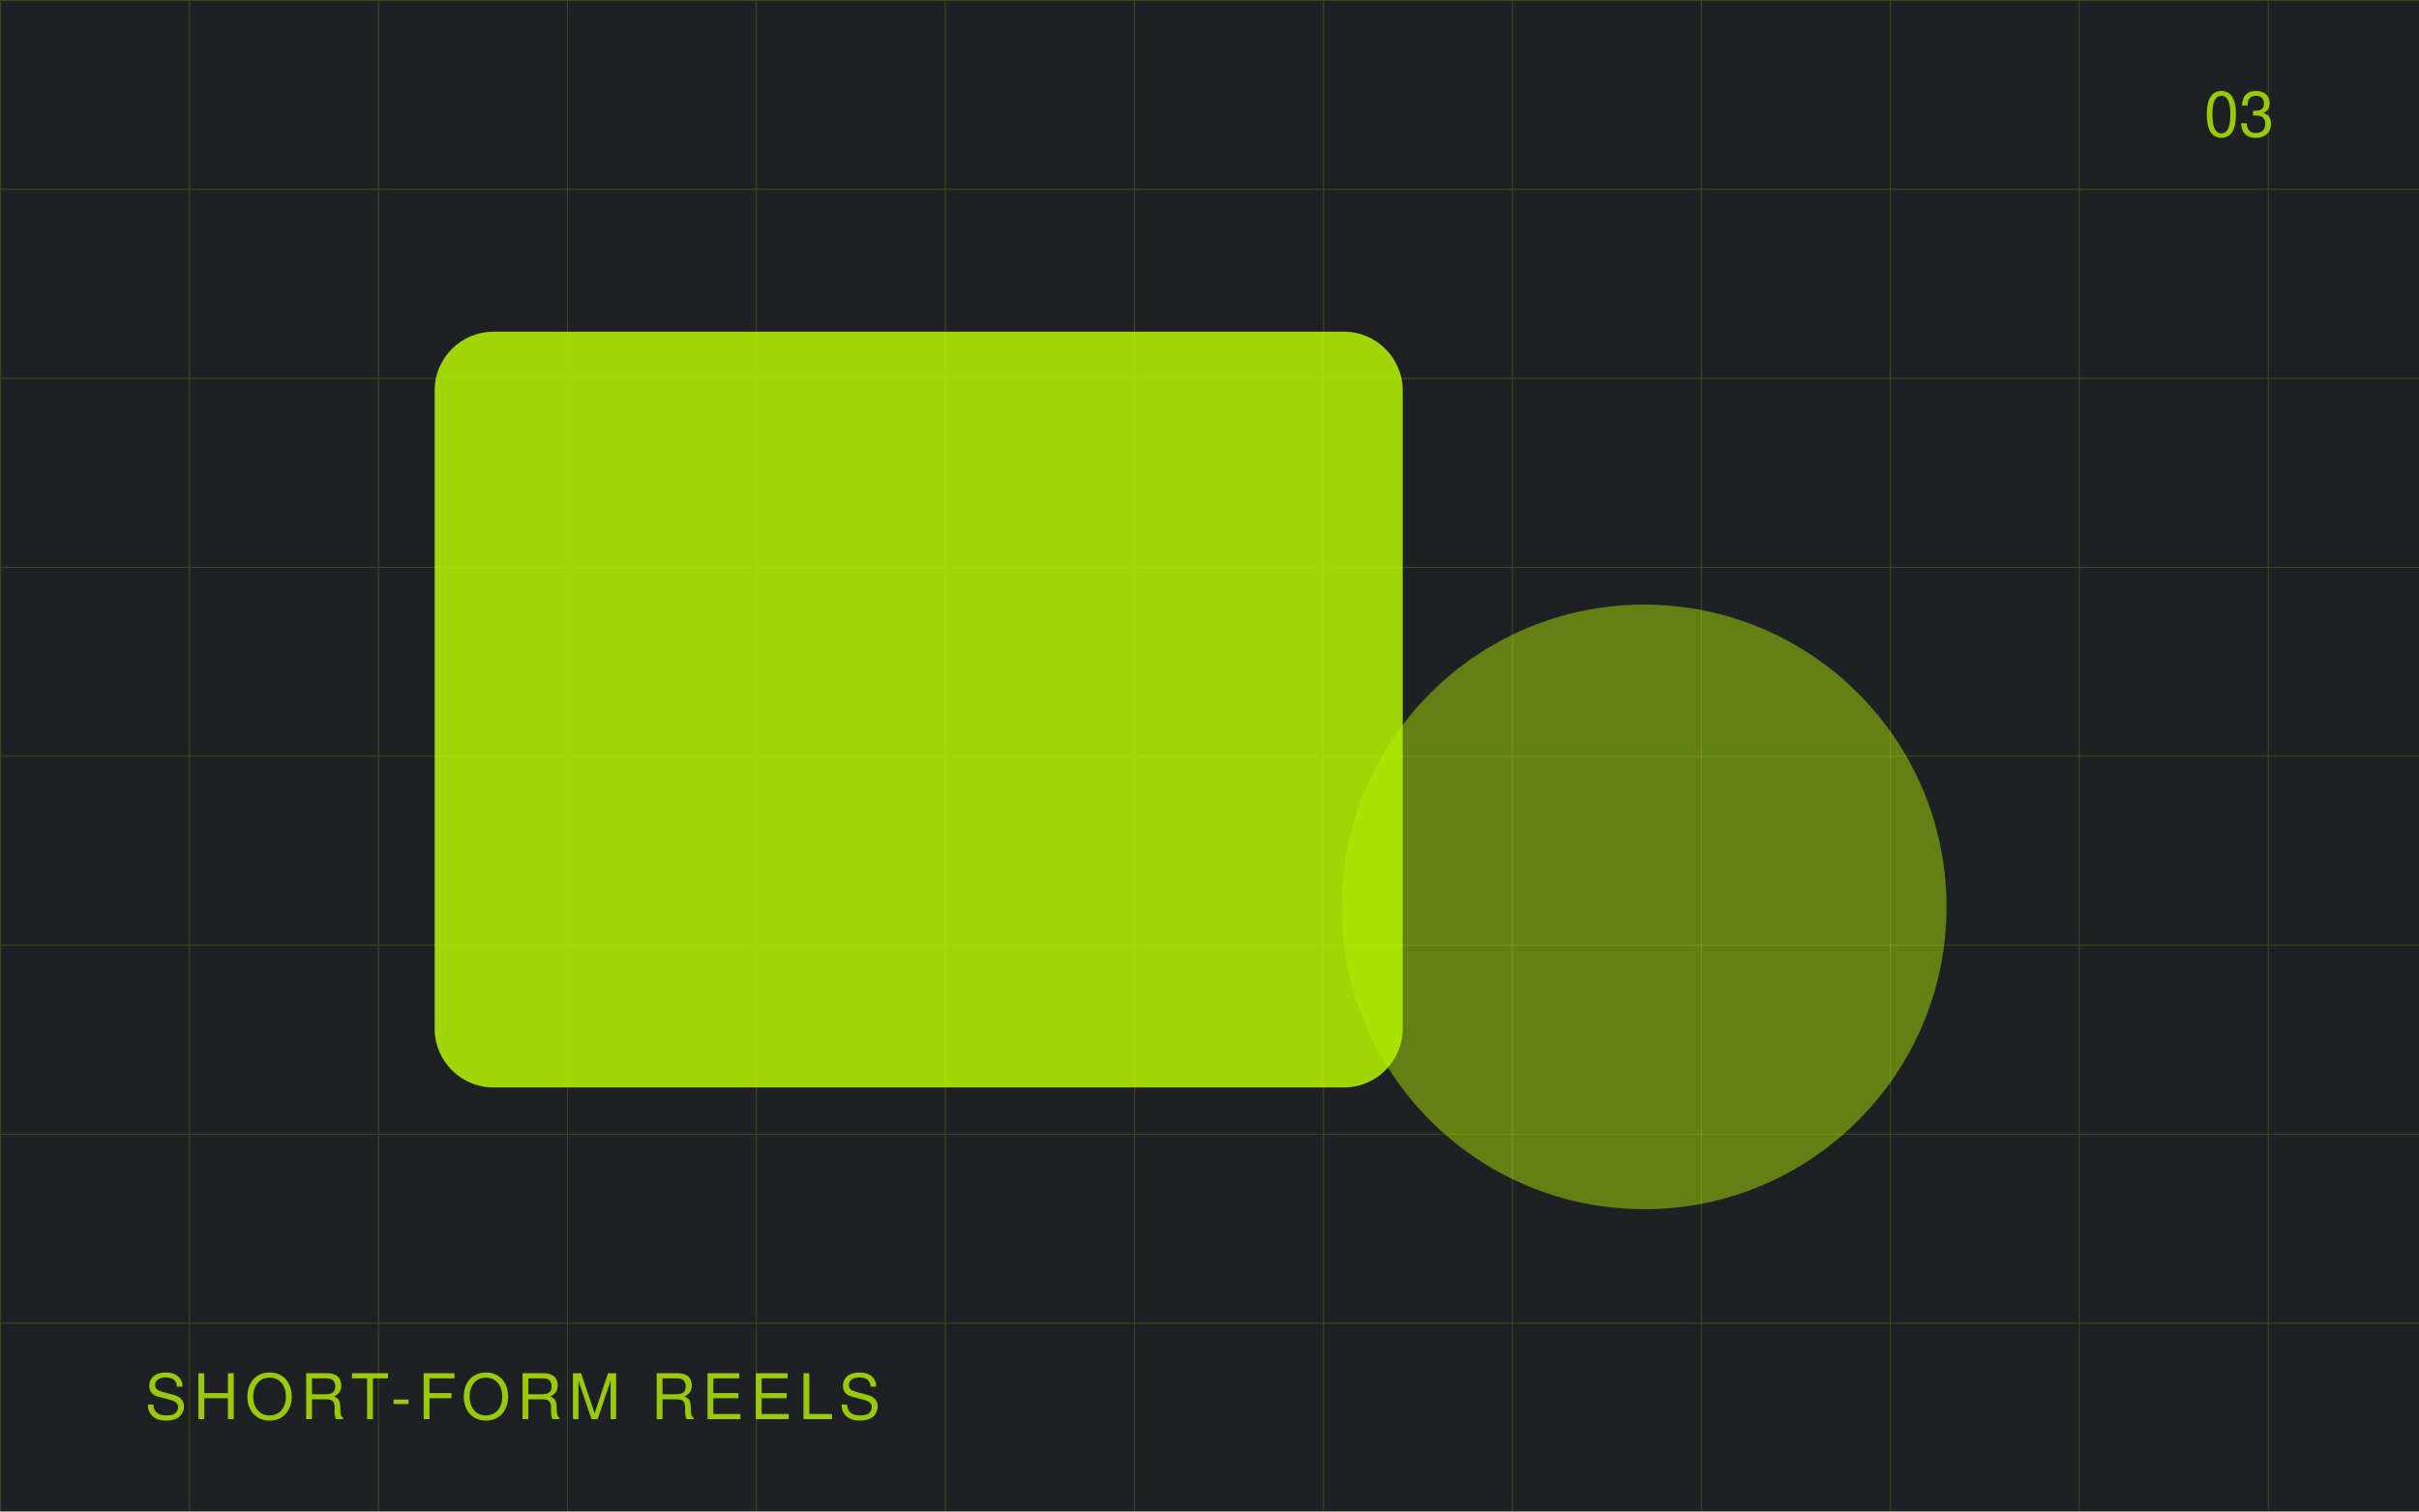
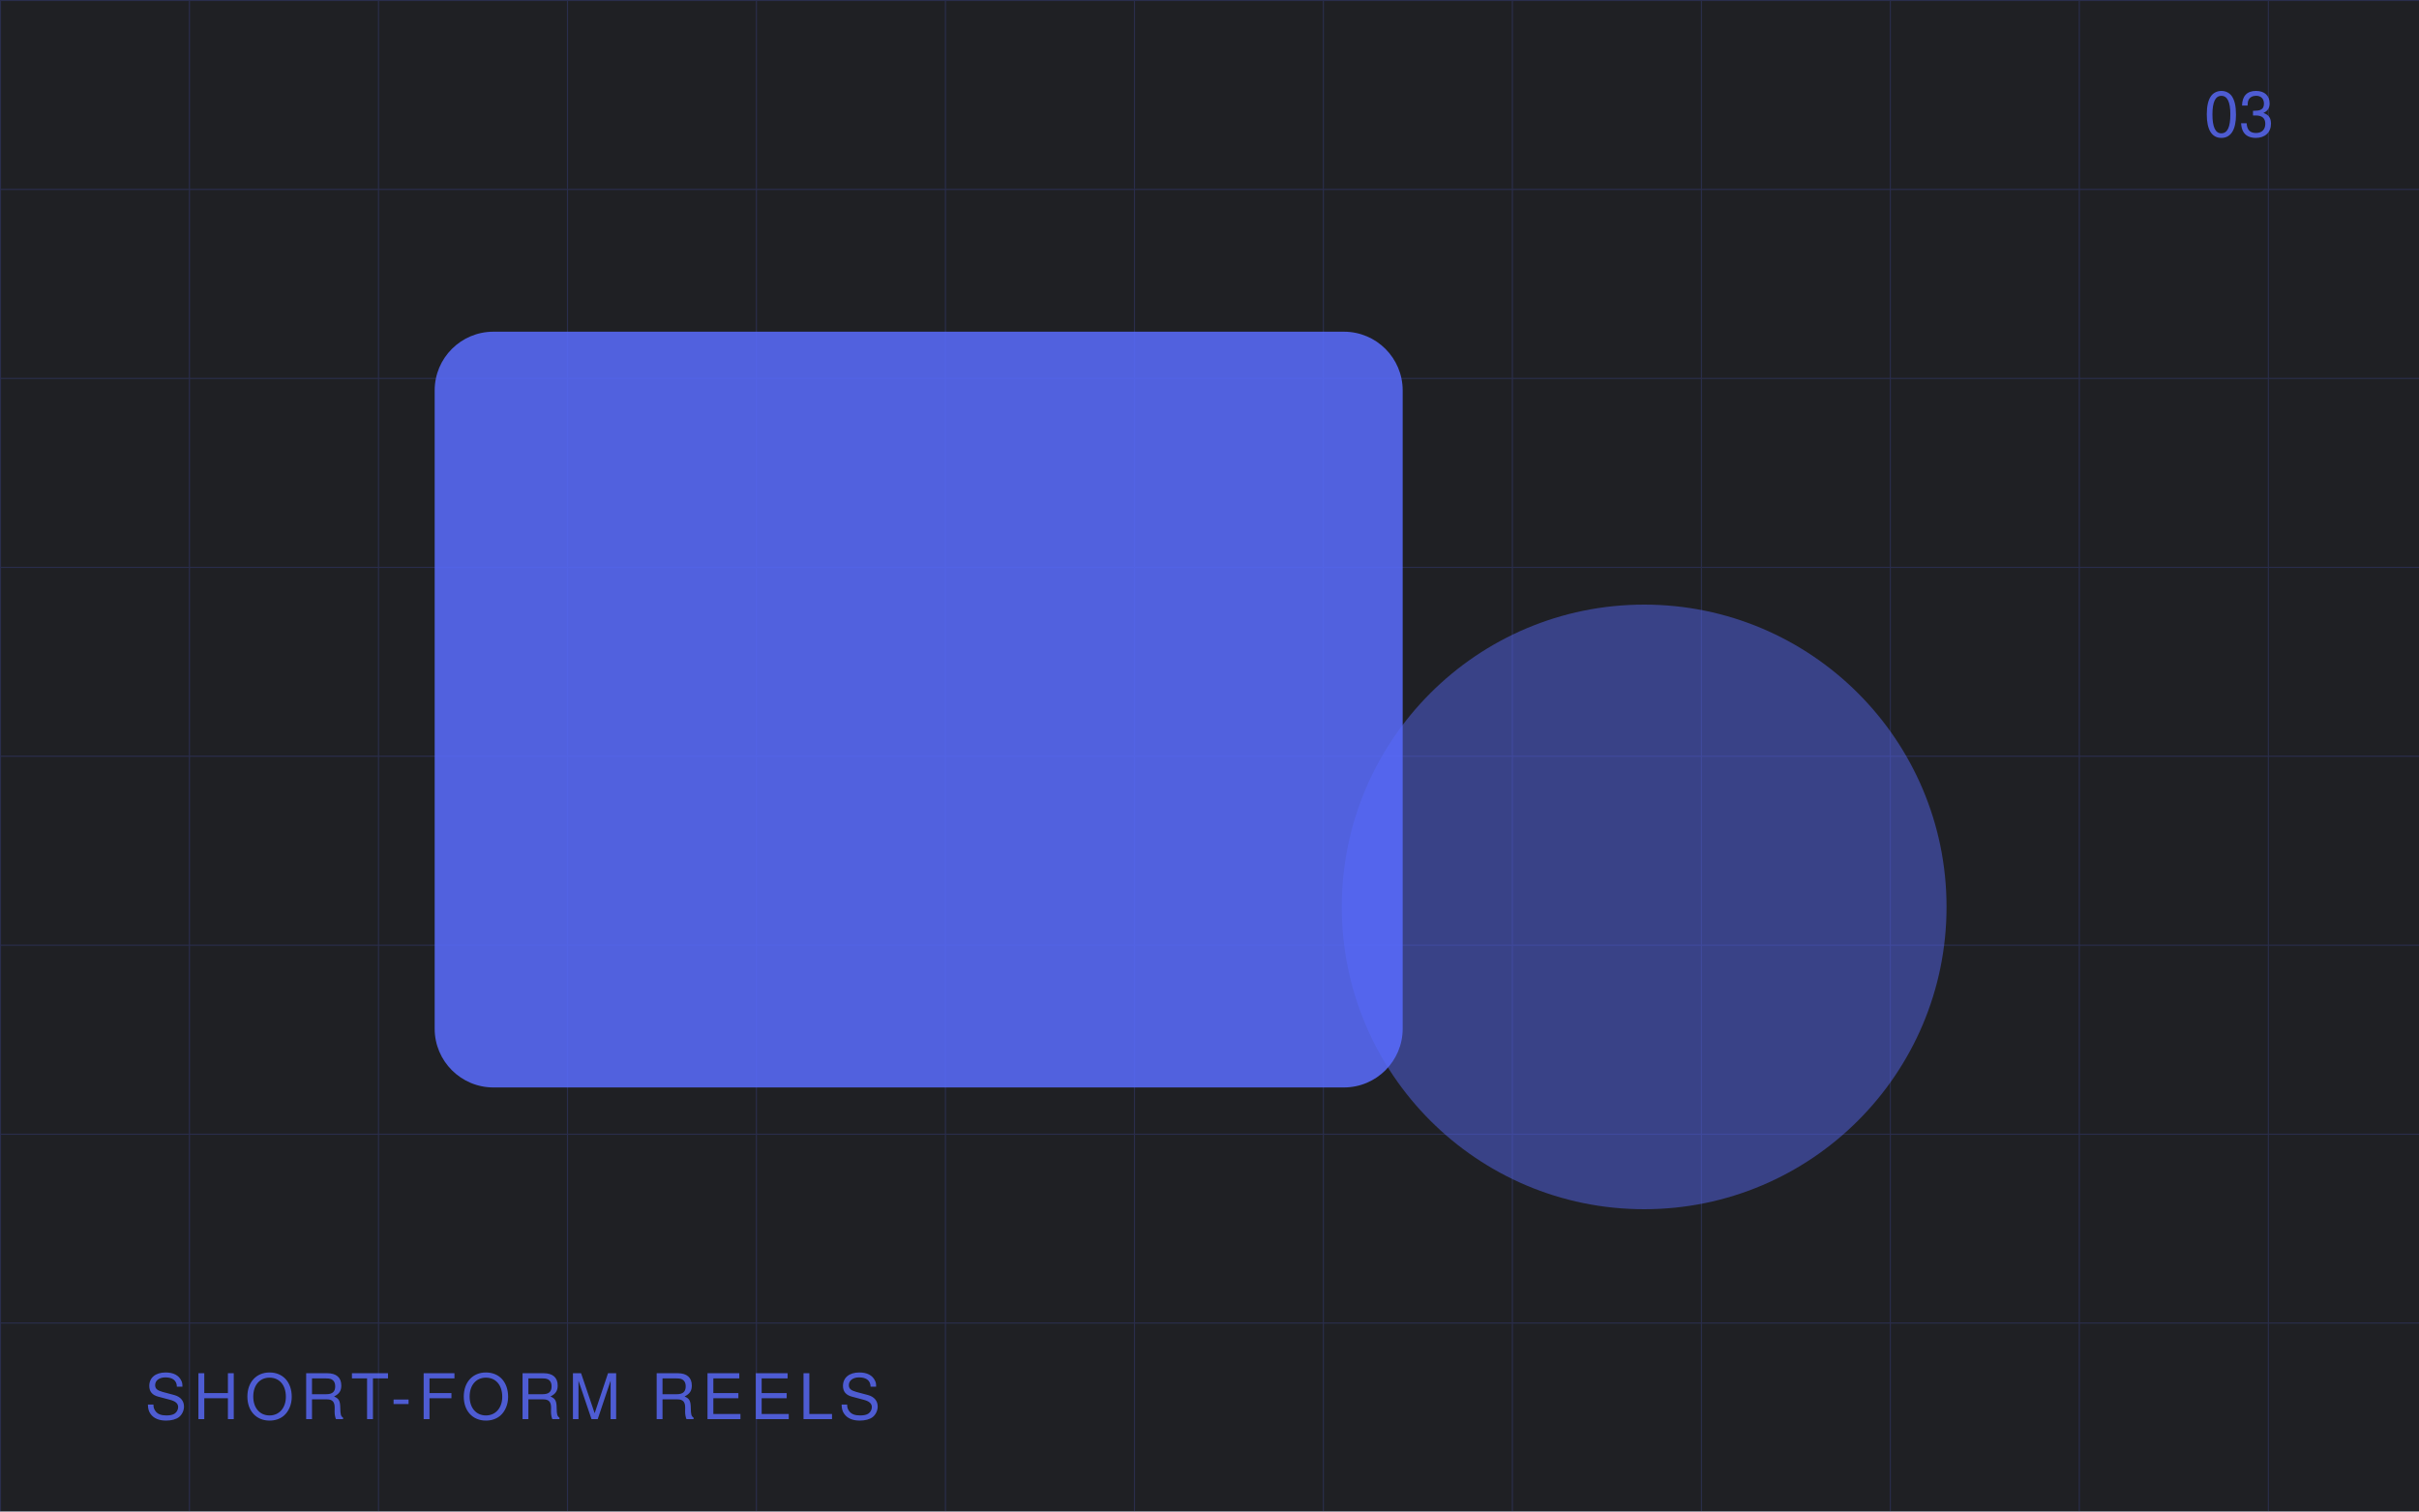
<svg xmlns="http://www.w3.org/2000/svg" width="1152" height="720" viewBox="0 0 1152 720">
  <defs>
    <pattern id="g" width="90" height="90" patternUnits="userSpaceOnUse">
-       <path d="M90 0H0V90" fill="none" stroke="#b6f500" stroke-opacity=".18" />
+       <path d="M90 0H0V90" fill="none" stroke="#5a6cff" stroke-opacity=".18" />
    </pattern>
  </defs>
  <rect width="1152" height="720" fill="#1f2024" />
  <rect width="1152" height="720" fill="url(#g)" />
-   <rect x="207" y="158" width="461" height="360" rx="28" fill="#b6f500" fill-opacity=".85" />
-   <circle cx="783" cy="432" r="144" fill="#b6f500" fill-opacity=".45" />
-   <text x="69" y="676" font-family="Helvetica,Arial,sans-serif" font-size="30" letter-spacing="3" fill="#b6f500" fill-opacity=".8">SHORT-FORM REELS</text>
-   <text x="1083" y="65" text-anchor="end" font-family="Helvetica,Arial,sans-serif" font-size="30" fill="#b6f500" fill-opacity=".8">03</text>
+   <rect x="207" y="158" width="461" height="360" rx="28" fill="#5a6cff" fill-opacity=".85" />
+   <circle cx="783" cy="432" r="144" fill="#5a6cff" fill-opacity=".45" />
+   <text x="69" y="676" font-family="Helvetica,Arial,sans-serif" font-size="30" letter-spacing="3" fill="#5a6cff" fill-opacity=".8">SHORT-FORM REELS</text>
+   <text x="1083" y="65" text-anchor="end" font-family="Helvetica,Arial,sans-serif" font-size="30" fill="#5a6cff" fill-opacity=".8">03</text>
</svg>
